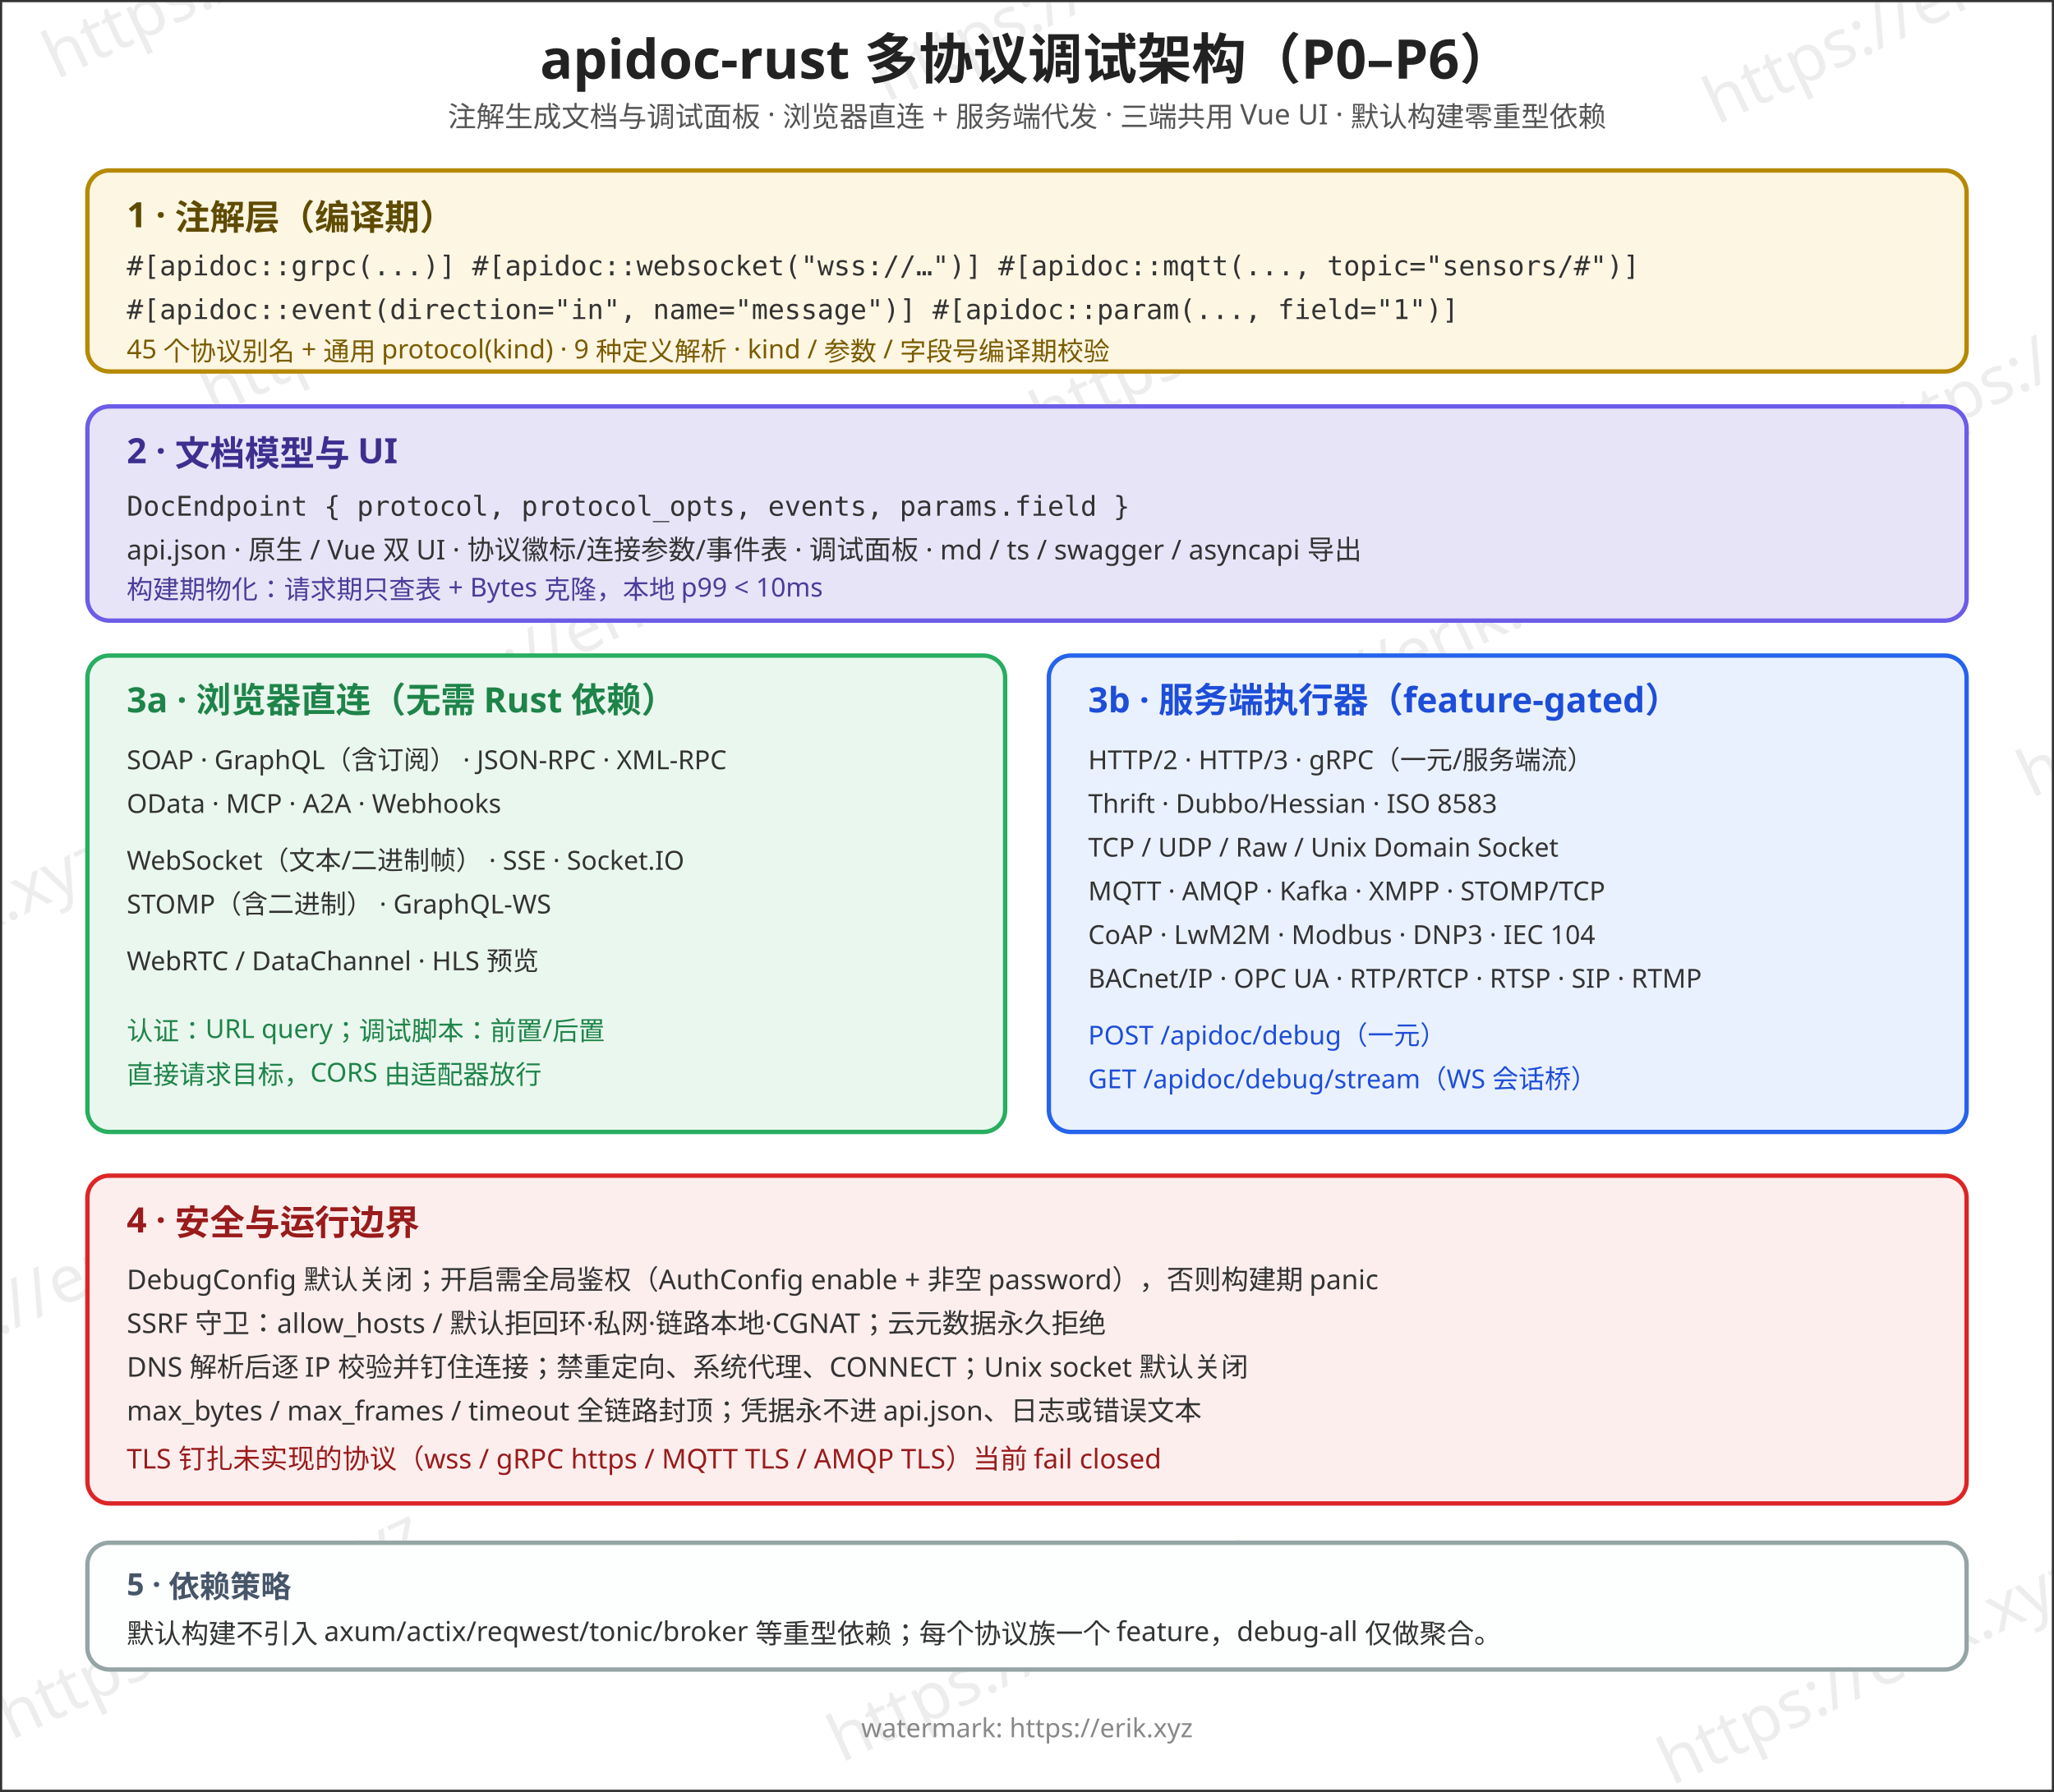
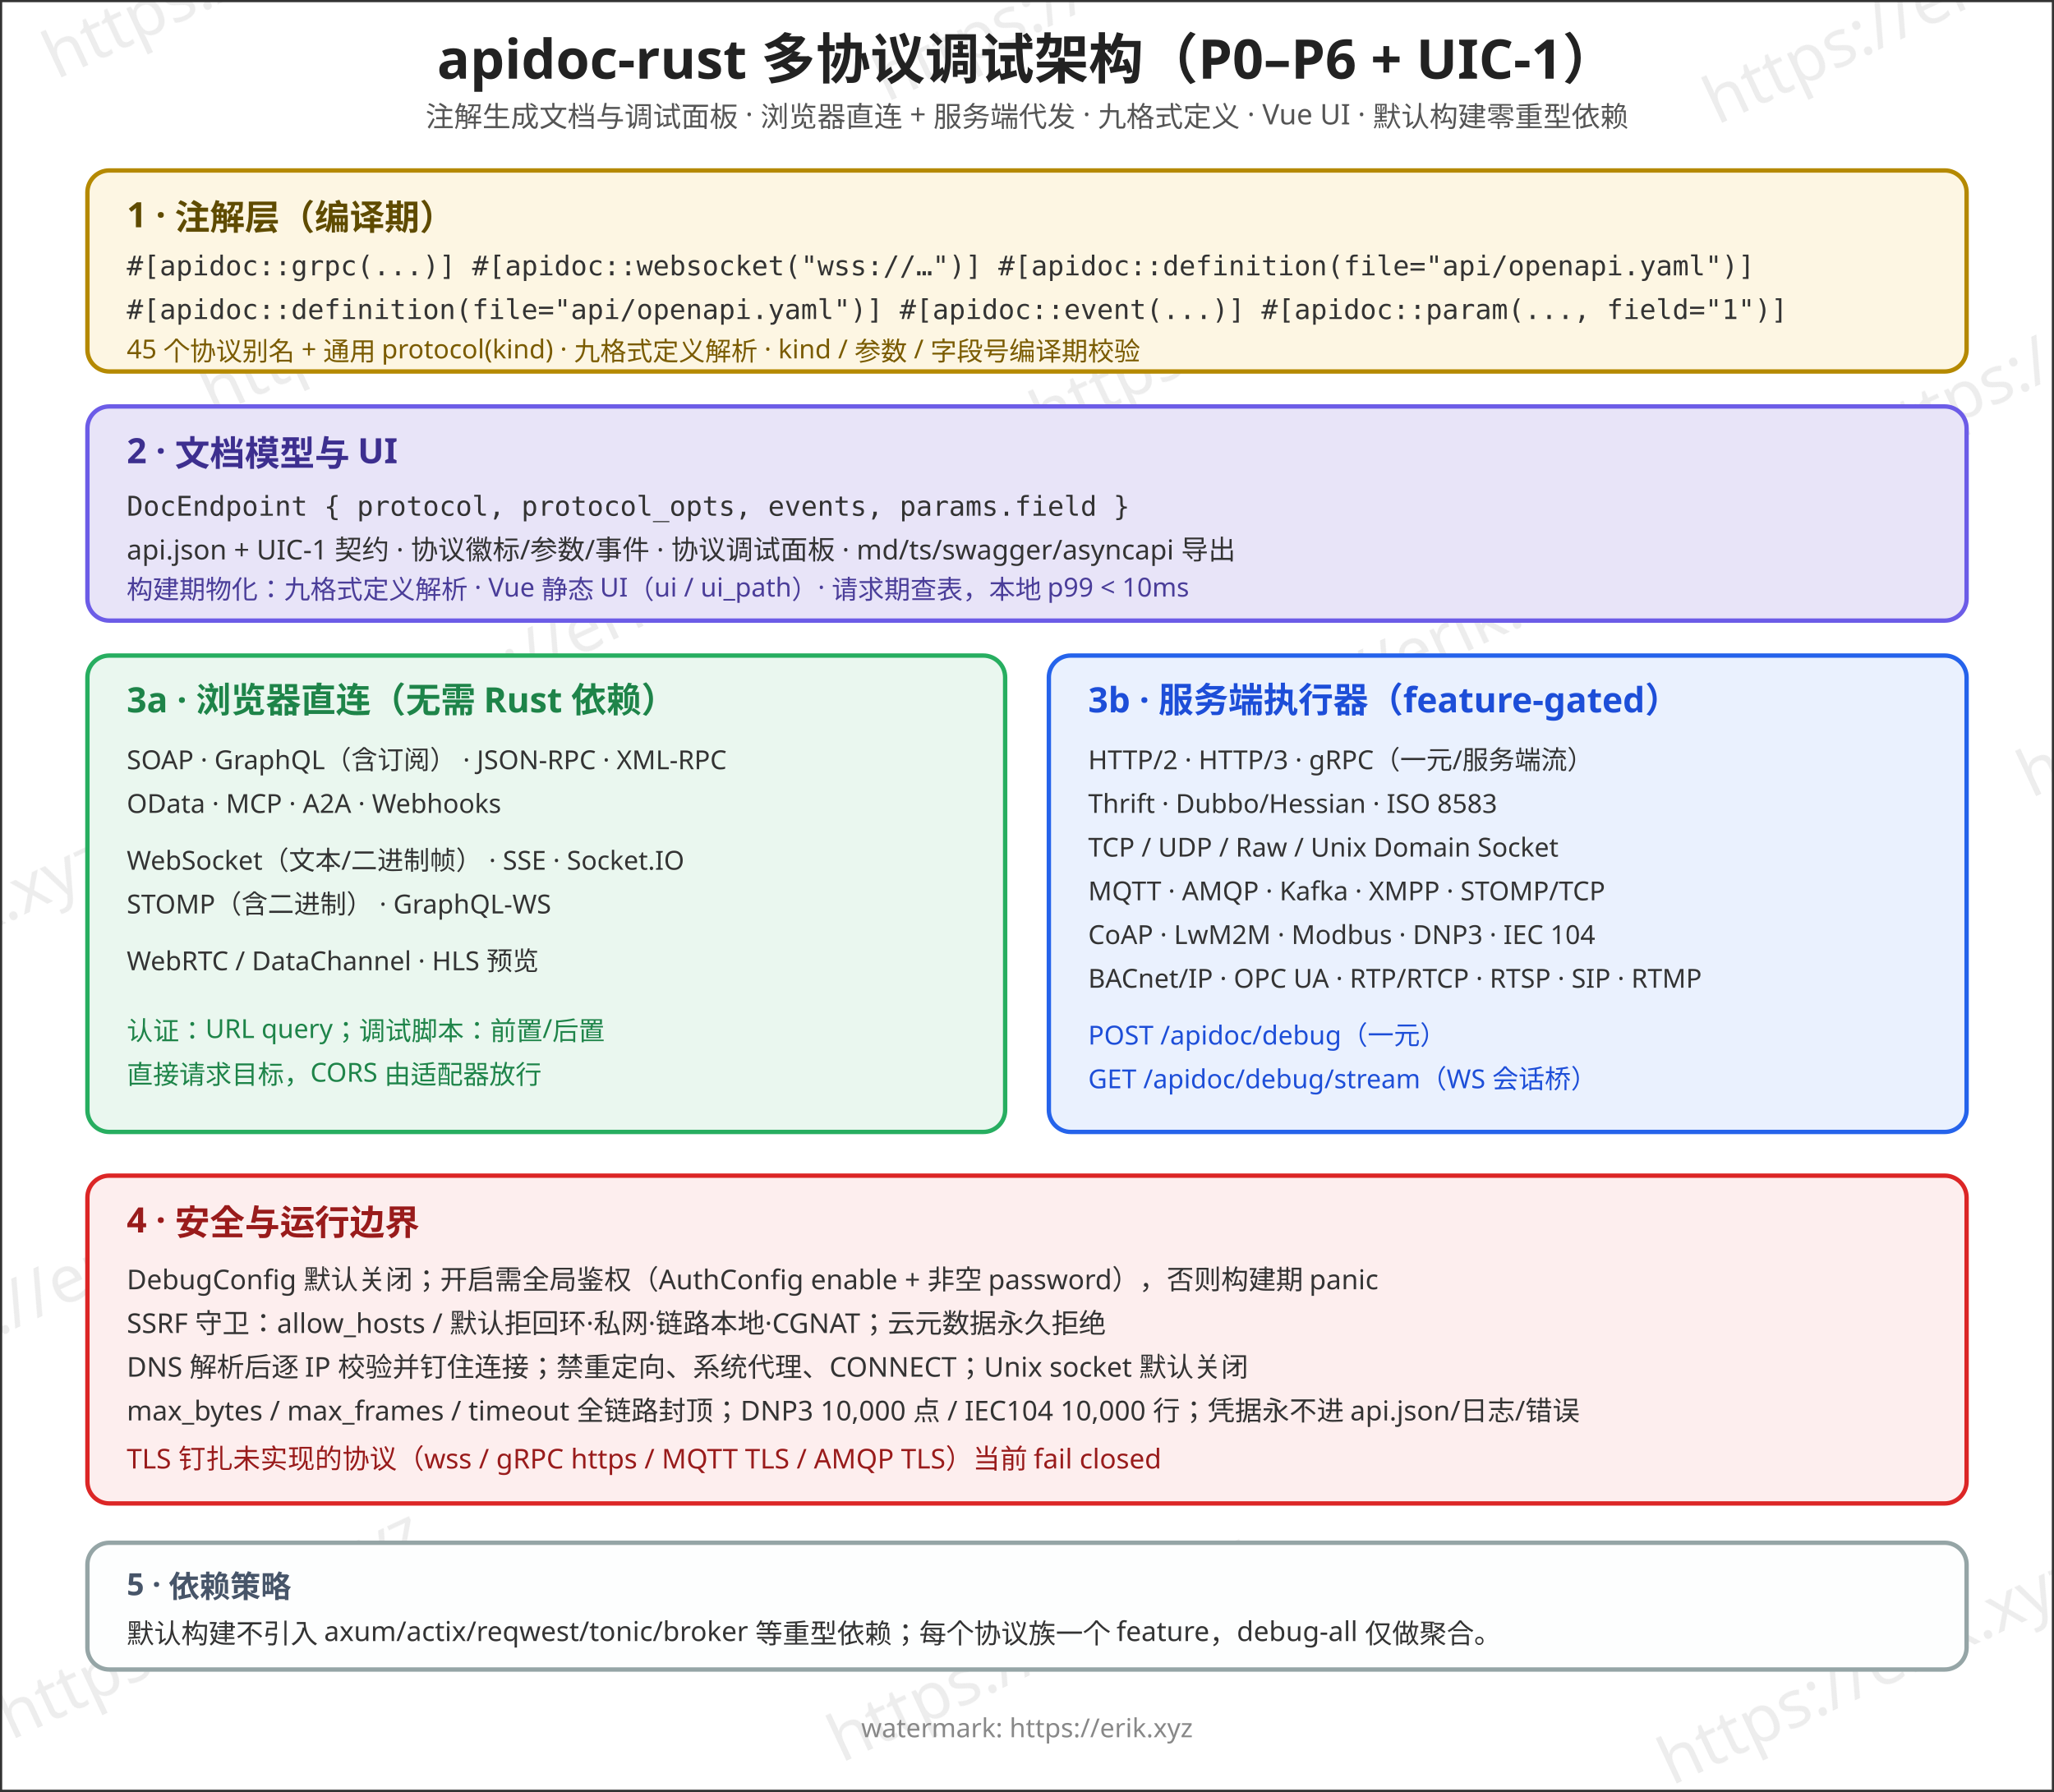
<svg xmlns="http://www.w3.org/2000/svg" viewBox="0 0 940 820" font-family="sans-serif">
  <defs>
    <pattern id="wm" width="340" height="170" patternUnits="userSpaceOnUse" patternTransform="rotate(-25)">
      <text x="8" y="44" font-size="30" fill="#888888" opacity="0.15">https://erik.xyz</text>
    </pattern>
    <marker id="arrow" markerWidth="10" markerHeight="10" refX="8" refY="3" orient="auto">
      <path d="M0,0 L0,6 L9,3 z" fill="#555" />
    </marker>
  </defs>
  <rect width="940" height="820" fill="url(#wm)" />
  <rect x="0" y="0" width="940" height="820" fill="none" stroke="#333" stroke-width="2" />
-   <text x="470" y="36" text-anchor="middle" font-size="25" font-weight="bold" fill="#222">apidoc-rust 多协议调试架构（P0–P6）</text>
-   <text x="470" y="58" text-anchor="middle" font-size="13" fill="#555">注解生成文档与调试面板 · 浏览器直连 + 服务端代发 · 三端共用 Vue UI · 默认构建零重型依赖</text>
+   <text x="470" y="36" text-anchor="middle" font-size="25" font-weight="bold" fill="#222">apidoc-rust 多协议调试架构（P0–P6 + UIC-1）</text>
+   <text x="470" y="58" text-anchor="middle" font-size="13" fill="#555">注解生成文档与调试面板 · 浏览器直连 + 服务端代发 · 九格式定义 · Vue UI · 默认构建零重型依赖</text>
  <rect x="40" y="78" width="860" height="92" rx="10" fill="#fdf6e3" stroke="#b58900" stroke-width="2" />
  <text x="58" y="104" font-size="16" font-weight="bold" fill="#5f4b00">1 · 注解层（编译期）</text>
-   <text x="58" y="126" font-size="12.5" font-family="monospace" fill="#333">#[apidoc::grpc(...)]  #[apidoc::websocket("wss://…")]  #[apidoc::mqtt(..., topic="sensors/#")]</text>
-   <text x="58" y="146" font-size="12.5" font-family="monospace" fill="#333">#[apidoc::event(direction="in", name="message")]  #[apidoc::param(..., field="1")]</text>
-   <text x="58" y="164" font-size="12" fill="#7a5b00">45 个协议别名 + 通用 protocol(kind) · 9 种定义解析 · kind / 参数 / 字段号编译期校验</text>
+   <text x="58" y="126" font-size="12.5" font-family="monospace" fill="#333">#[apidoc::grpc(...)]  #[apidoc::websocket("wss://…")]  #[apidoc::definition(file="api/openapi.yaml")]</text>
+   <text x="58" y="146" font-size="12.5" font-family="monospace" fill="#333">#[apidoc::definition(file="api/openapi.yaml")]  #[apidoc::event(...)]  #[apidoc::param(..., field="1")]</text>
+   <text x="58" y="164" font-size="12" fill="#7a5b00">45 个协议别名 + 通用 protocol(kind) · 九格式定义解析 · kind / 参数 / 字段号编译期校验</text>
  <rect x="40" y="186" width="860" height="98" rx="10" fill="#e8e4f8" stroke="#6c5ce7" stroke-width="2" />
  <text x="58" y="212" font-size="16" font-weight="bold" fill="#3d2f8f">2 · 文档模型与 UI</text>
  <text x="58" y="236" font-size="12.5" font-family="monospace" fill="#333">DocEndpoint { protocol, protocol_opts, events, params.field }</text>
-   <text x="58" y="256" font-size="12.5" fill="#333">api.json · 原生 / Vue 双 UI · 协议徽标/连接参数/事件表 · 调试面板 · md / ts / swagger / asyncapi 导出</text>
-   <text x="58" y="274" font-size="12" fill="#4a3d99">构建期物化：请求期只查表 + Bytes 克隆，本地 p99 &lt; 10ms</text>
+   <text x="58" y="256" font-size="12.5" fill="#333">api.json + UIC-1 契约 · 协议徽标/参数/事件 · 协议调试面板 · md/ts/swagger/asyncapi 导出</text>
+   <text x="58" y="274" font-size="12" fill="#4a3d99">构建期物化：九格式定义解析 · Vue 静态 UI（ui / ui_path）· 请求期查表，本地 p99 &lt; 10ms</text>
  <rect x="40" y="300" width="420" height="218" rx="10" fill="#eaf7ef" stroke="#27ae60" stroke-width="2" />
  <text x="58" y="326" font-size="16" font-weight="bold" fill="#1e8449">3a · 浏览器直连（无需 Rust 依赖）</text>
  <text x="58" y="352" font-size="12" fill="#333">SOAP · GraphQL（含订阅） · JSON-RPC · XML-RPC</text>
  <text x="58" y="372" font-size="12" fill="#333">OData · MCP · A2A · Webhooks</text>
  <text x="58" y="398" font-size="12" fill="#333">WebSocket（文本/二进制帧） · SSE · Socket.IO</text>
  <text x="58" y="418" font-size="12" fill="#333">STOMP（含二进制） · GraphQL-WS</text>
  <text x="58" y="444" font-size="12" fill="#333">WebRTC / DataChannel · HLS 预览</text>
  <text x="58" y="476" font-size="12" fill="#1e8449">认证：URL query；调试脚本：前置/后置</text>
  <text x="58" y="496" font-size="12" fill="#1e8449">直接请求目标，CORS 由适配器放行</text>
  <rect x="480" y="300" width="420" height="218" rx="10" fill="#eaf1fe" stroke="#2563eb" stroke-width="2" />
  <text x="498" y="326" font-size="16" font-weight="bold" fill="#1d4ed8">3b · 服务端执行器（feature-gated）</text>
  <text x="498" y="352" font-size="12" fill="#333">HTTP/2 · HTTP/3 · gRPC（一元/服务端流）</text>
  <text x="498" y="372" font-size="12" fill="#333">Thrift · Dubbo/Hessian · ISO 8583</text>
  <text x="498" y="392" font-size="12" fill="#333">TCP / UDP / Raw / Unix Domain Socket</text>
  <text x="498" y="412" font-size="12" fill="#333">MQTT · AMQP · Kafka · XMPP · STOMP/TCP</text>
  <text x="498" y="432" font-size="12" fill="#333">CoAP · LwM2M · Modbus · DNP3 · IEC 104</text>
  <text x="498" y="452" font-size="12" fill="#333">BACnet/IP · OPC UA · RTP/RTCP · RTSP · SIP · RTMP</text>
  <text x="498" y="478" font-size="12" fill="#1d4ed8">POST /apidoc/debug（一元）</text>
  <text x="498" y="498" font-size="12" fill="#1d4ed8">GET /apidoc/debug/stream（WS 会话桥）</text>
  <rect x="40" y="538" width="860" height="150" rx="10" fill="#fdeeee" stroke="#dc2626" stroke-width="2" />
  <text x="58" y="564" font-size="16" font-weight="bold" fill="#991b1b">4 · 安全与运行边界</text>
  <text x="58" y="590" font-size="12.5" fill="#333">DebugConfig 默认关闭；开启需全局鉴权（AuthConfig enable + 非空 password），否则构建期 panic</text>
  <text x="58" y="610" font-size="12.5" fill="#333">SSRF 守卫：allow_hosts / 默认拒回环·私网·链路本地·CGNAT；云元数据永久拒绝</text>
  <text x="58" y="630" font-size="12.5" fill="#333">DNS 解析后逐 IP 校验并钉住连接；禁重定向、系统代理、CONNECT；Unix socket 默认关闭</text>
-   <text x="58" y="650" font-size="12.5" fill="#333">max_bytes / max_frames / timeout 全链路封顶；凭据永不进 api.json、日志或错误文本</text>
+   <text x="58" y="650" font-size="12.5" fill="#333">max_bytes / max_frames / timeout 全链路封顶；DNP3 10,000 点 / IEC104 10,000 行；凭据永不进 api.json/日志/错误</text>
  <text x="58" y="672" font-size="12.5" fill="#991b1b">TLS 钉扎未实现的协议（wss / gRPC https / MQTT TLS / AMQP TLS）当前 fail closed</text>
  <rect x="40" y="706" width="860" height="58" rx="10" fill="#fdfefe" stroke="#95a5a6" stroke-width="2" />
  <text x="58" y="730" font-size="14" font-weight="bold" fill="#475569">5 · 依赖策略</text>
  <text x="58" y="752" font-size="12.5" fill="#333">默认构建不引入 axum/actix/reqwest/tonic/broker 等重型依赖；每个协议族一个 feature，debug-all 仅做聚合。</text>
  <text x="470" y="795" text-anchor="middle" font-size="12" fill="#888">watermark: https://erik.xyz</text>
</svg>
